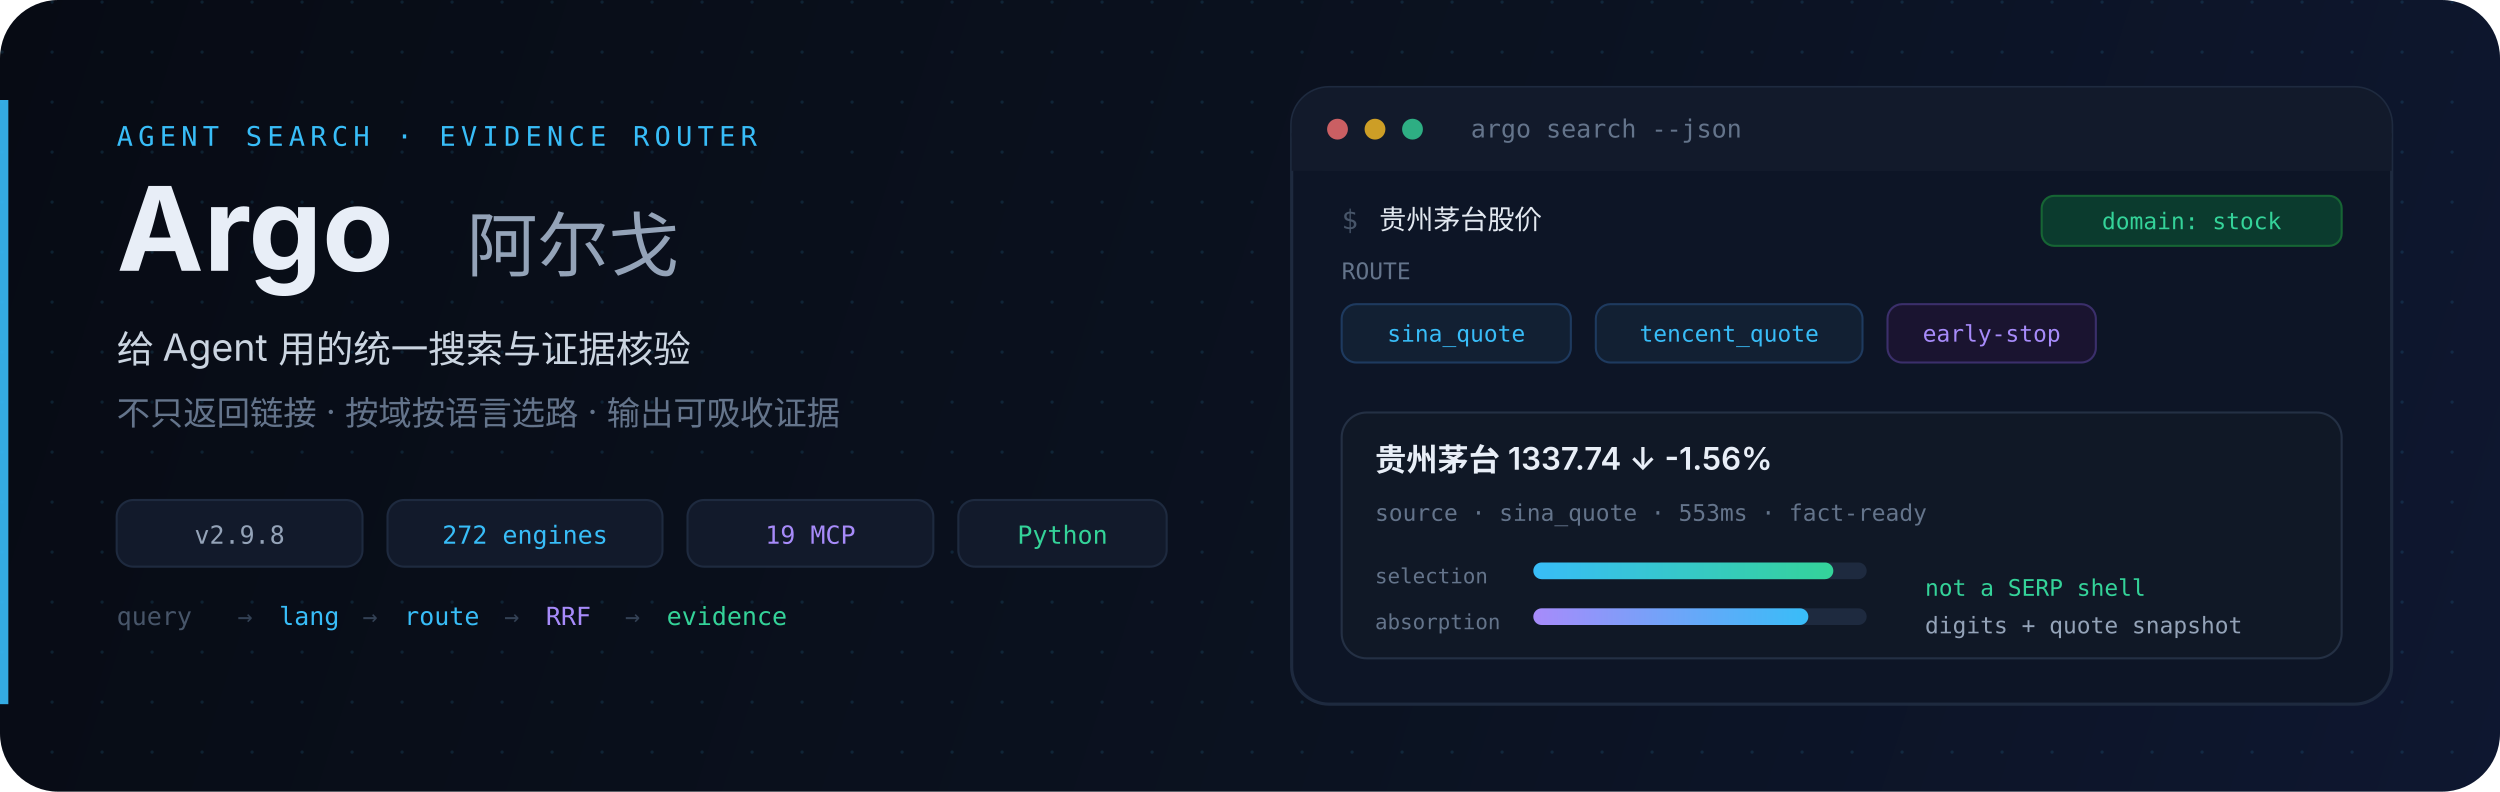
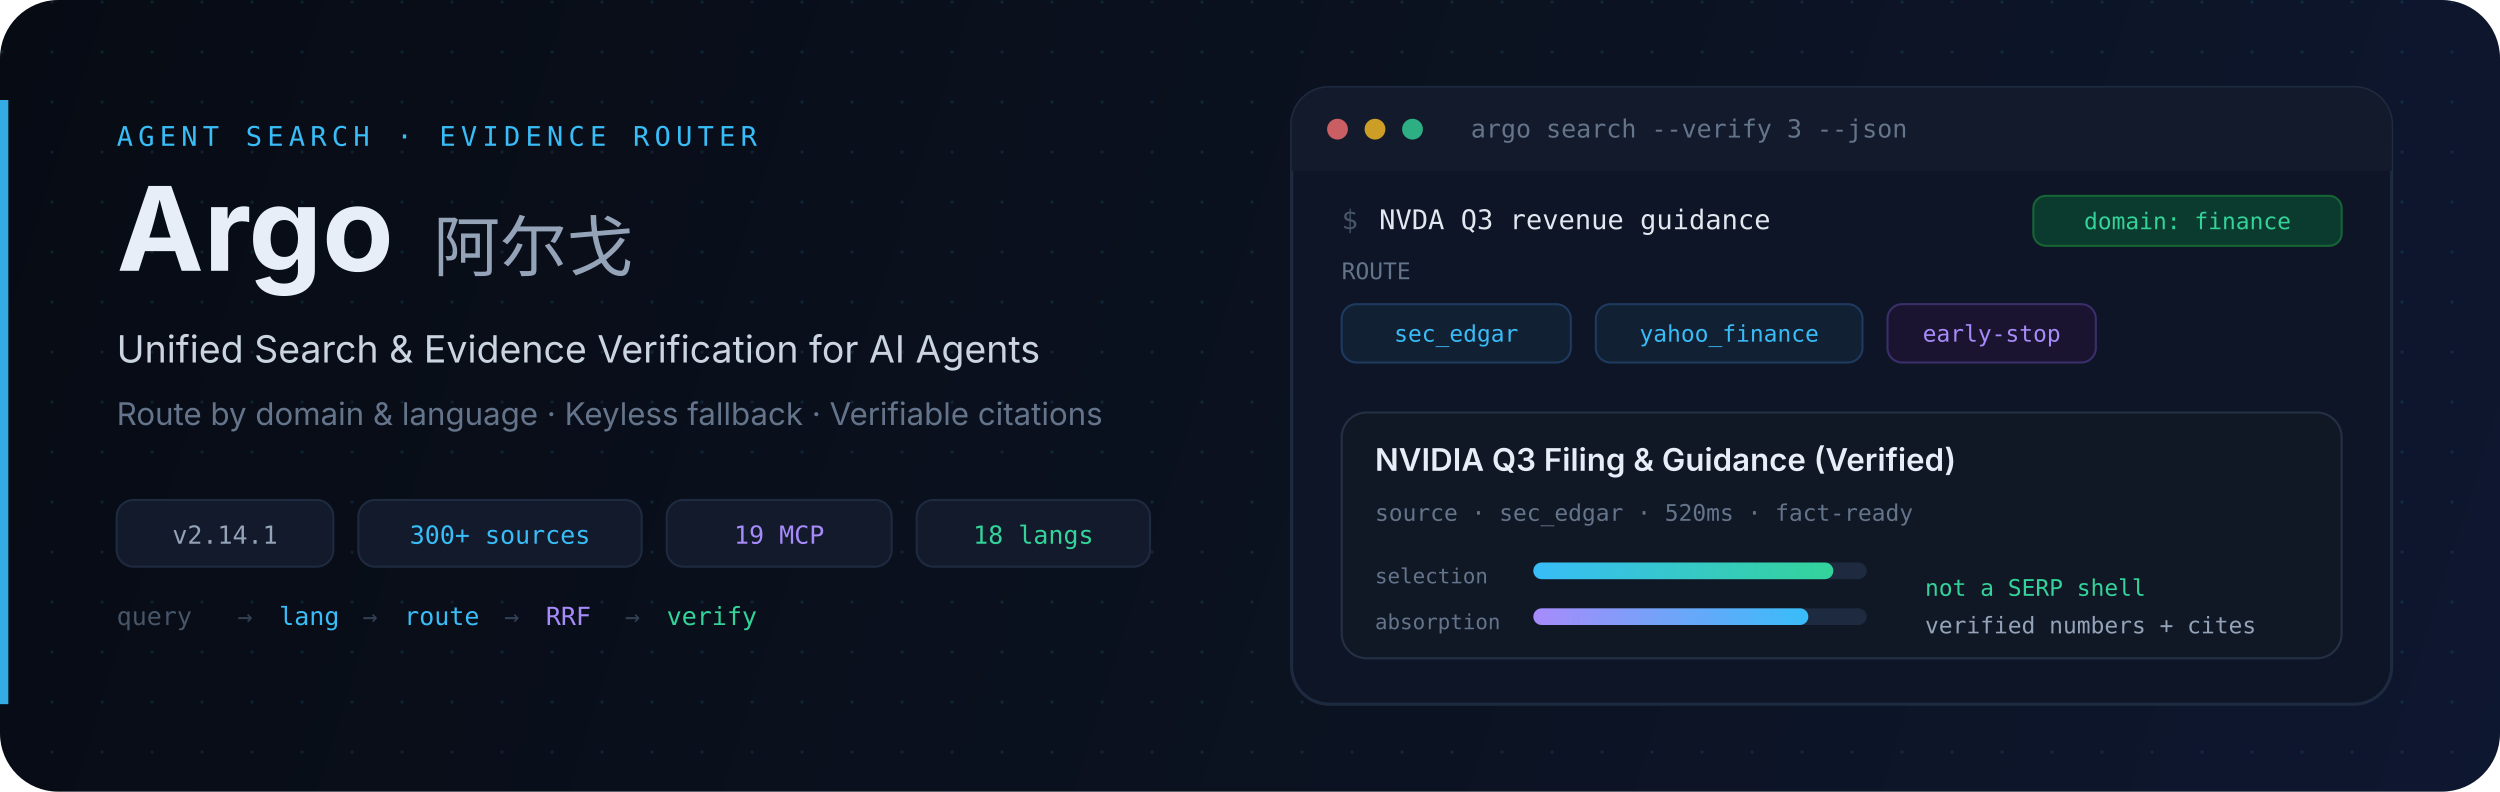
<svg xmlns="http://www.w3.org/2000/svg" width="1200" height="380" viewBox="0 0 1200 380" role="img" aria-labelledby="title desc">
  <defs>
    <linearGradient id="bg" x1="0" y1="0" x2="1200" y2="380" gradientUnits="userSpaceOnUse">
      <stop offset="0%" stop-color="#070B14" />
      <stop offset="55%" stop-color="#0B1220" />
      <stop offset="100%" stop-color="#0E1730" />
    </linearGradient>
    <linearGradient id="route" x1="0" y1="0" x2="1" y2="0">
      <stop offset="0%" stop-color="#38BDF8" stop-opacity="0.15" />
      <stop offset="50%" stop-color="#38BDF8" stop-opacity="0.85" />
      <stop offset="100%" stop-color="#A78BFA" stop-opacity="0.7" />
    </linearGradient>
    <linearGradient id="barA" x1="0" y1="0" x2="1" y2="0">
      <stop offset="0%" stop-color="#38BDF8" />
      <stop offset="100%" stop-color="#34D399" />
    </linearGradient>
    <linearGradient id="barB" x1="0" y1="0" x2="1" y2="0">
      <stop offset="0%" stop-color="#A78BFA" />
      <stop offset="100%" stop-color="#38BDF8" />
    </linearGradient>
    <pattern id="dots" width="24" height="24" patternUnits="userSpaceOnUse">
      <circle cx="1" cy="1" r="0.8" fill="#38BDF8" opacity="0.12" />
    </pattern>
  </defs>
  <rect width="1200" height="380" rx="28" fill="url(#bg)" />
  <rect width="1200" height="380" rx="28" fill="url(#dots)" />
  <rect x="0" y="48" width="4" height="290" fill="#38BDF8" opacity="0.9" />
  <g id="title-block" transform="translate(56 52)">
    <text x="0" y="18" font-family="ui-monospace, SFMono-Regular, Menlo, monospace" font-size="13" fill="#38BDF8" letter-spacing="2.5">AGENT SEARCH · EVIDENCE ROUTER</text>
    <text x="0" y="78" font-family="-apple-system, BlinkMacSystemFont, Segoe UI, PingFang SC, sans-serif" font-size="56" font-weight="700" fill="#E8EEF7">Argo</text>
-     <text x="168" y="78" font-family="-apple-system, BlinkMacSystemFont, Segoe UI, PingFang SC, sans-serif" font-size="34" font-weight="500" fill="#94A3B8">阿尔戈</text>
-     <text x="0" y="122" font-family="-apple-system, BlinkMacSystemFont, Segoe UI, PingFang SC, sans-serif" font-size="18" fill="#CBD5E1">给 Agent 用的统一搜索与证据核验</text>
-     <text x="0" y="152" font-family="-apple-system, BlinkMacSystemFont, Segoe UI, PingFang SC, sans-serif" font-size="16" fill="#64748B">不只返回链接 · 按域按语言选路 · 输出可吸收证据</text>
+     <text x="152" y="78" font-family="-apple-system, BlinkMacSystemFont, Segoe UI, PingFang SC, sans-serif" font-size="32" font-weight="500" fill="#94A3B8">阿尔戈</text>
+     <text x="0" y="122" font-family="-apple-system, BlinkMacSystemFont, Segoe UI, PingFang SC, sans-serif" font-size="18" fill="#CBD5E1">Unified Search &amp; Evidence Verification for AI Agents</text>
+     <text x="0" y="152" font-family="-apple-system, BlinkMacSystemFont, Segoe UI, PingFang SC, sans-serif" font-size="15" fill="#64748B">Route by domain &amp; language · Keyless fallback · Verifiable citations</text>
    <g transform="translate(0 188)">
-       <rect width="118" height="32" rx="8" fill="#121A2B" stroke="#1E2A3F" />
-       <text x="59" y="21" text-anchor="middle" font-family="ui-monospace, Menlo, monospace" font-size="12" fill="#94A3B8">v2.9.8</text>
-       <rect x="130" width="132" height="32" rx="8" fill="#121A2B" stroke="#1E2A3F" />
-       <text x="196" y="21" text-anchor="middle" font-family="ui-monospace, Menlo, monospace" font-size="12" fill="#38BDF8">272 engines</text>
-       <rect x="274" width="118" height="32" rx="8" fill="#121A2B" stroke="#1E2A3F" />
-       <text x="333" y="21" text-anchor="middle" font-family="ui-monospace, Menlo, monospace" font-size="12" fill="#A78BFA">19 MCP</text>
-       <rect x="404" width="100" height="32" rx="8" fill="#121A2B" stroke="#1E2A3F" />
-       <text x="454" y="21" text-anchor="middle" font-family="ui-monospace, Menlo, monospace" font-size="12" fill="#34D399">Python</text>
+       <rect width="104" height="32" rx="8" fill="#121A2B" stroke="#1E2A3F" />
+       <text x="52" y="21" text-anchor="middle" font-family="ui-monospace, Menlo, monospace" font-size="12" fill="#94A3B8">v2.14.1</text>
+       <rect x="116" width="136" height="32" rx="8" fill="#121A2B" stroke="#1E2A3F" />
+       <text x="184" y="21" text-anchor="middle" font-family="ui-monospace, Menlo, monospace" font-size="12" fill="#38BDF8">300+ sources</text>
+       <rect x="264" width="108" height="32" rx="8" fill="#121A2B" stroke="#1E2A3F" />
+       <text x="318" y="21" text-anchor="middle" font-family="ui-monospace, Menlo, monospace" font-size="12" fill="#A78BFA">19 MCP</text>
+       <rect x="384" width="112" height="32" rx="8" fill="#121A2B" stroke="#1E2A3F" />
+       <text x="440" y="21" text-anchor="middle" font-family="ui-monospace, Menlo, monospace" font-size="12" fill="#34D399">18 langs</text>
    </g>
    <g transform="translate(0 248)" font-family="ui-monospace, Menlo, monospace" font-size="12">
      <text x="0" y="0" fill="#475569">query</text>
      <text x="58" y="0" fill="#334155">→</text>
      <text x="78" y="0" fill="#38BDF8">lang</text>
      <text x="118" y="0" fill="#334155">→</text>
      <text x="138" y="0" fill="#38BDF8">route</text>
      <text x="186" y="0" fill="#334155">→</text>
      <text x="206" y="0" fill="#A78BFA">RRF</text>
      <text x="244" y="0" fill="#334155">→</text>
-       <text x="264" y="0" fill="#34D399">evidence</text>
+       <text x="264" y="0" fill="#34D399">verify</text>
    </g>
  </g>
  <g id="project-proof" transform="translate(620 42)">
    <rect width="528" height="296" rx="18" fill="#0D1526" stroke="#1E2A3F" stroke-width="1.5" />
    <rect width="528" height="40" rx="18" fill="#121A2B" />
    <rect y="22" width="528" height="18" fill="#121A2B" />
    <circle cx="22" cy="20" r="5" fill="#F87171" opacity="0.8" />
    <circle cx="40" cy="20" r="5" fill="#FBBF24" opacity="0.8" />
    <circle cx="58" cy="20" r="5" fill="#34D399" opacity="0.8" />
-     <text x="86" y="24" font-family="ui-monospace, Menlo, monospace" font-size="12" fill="#64748B">argo search --json</text>
+     <text x="86" y="24" font-family="ui-monospace, Menlo, monospace" font-size="12" fill="#64748B">argo search --verify 3 --json</text>
    <text x="24" y="68" font-family="ui-monospace, Menlo, monospace" font-size="13" fill="#475569">$</text>
-     <text x="42" y="68" font-family="ui-monospace, Menlo, monospace" font-size="13" fill="#E2E8F0">贵州茅台股价</text>
-     <rect x="360" y="52" width="144" height="24" rx="6" fill="#0B3B2E" stroke="#166534" />
-     <text x="432" y="68" text-anchor="middle" font-family="ui-monospace, Menlo, monospace" font-size="11" fill="#34D399">domain: stock</text>
+     <text x="42" y="68" font-family="ui-monospace, Menlo, monospace" font-size="13" fill="#E2E8F0">NVDA Q3 revenue guidance</text>
+     <rect x="356" y="52" width="148" height="24" rx="6" fill="#0B3B2E" stroke="#166534" />
+     <text x="430" y="68" text-anchor="middle" font-family="ui-monospace, Menlo, monospace" font-size="11" fill="#34D399">domain: finance</text>
    <g transform="translate(24 92)">
      <text x="0" y="0" font-family="ui-monospace, Menlo, monospace" font-size="11" fill="#64748B">ROUTE</text>
      <rect x="0" y="12" width="110" height="28" rx="7" fill="#122033" stroke="#1E3A5F" />
-       <text x="55" y="30" text-anchor="middle" font-family="ui-monospace, Menlo, monospace" font-size="11" fill="#38BDF8">sina_quote</text>
+       <text x="55" y="30" text-anchor="middle" font-family="ui-monospace, Menlo, monospace" font-size="11" fill="#38BDF8">sec_edgar</text>
      <rect x="122" y="12" width="128" height="28" rx="7" fill="#122033" stroke="#1E3A5F" />
-       <text x="186" y="30" text-anchor="middle" font-family="ui-monospace, Menlo, monospace" font-size="11" fill="#38BDF8">tencent_quote</text>
+       <text x="186" y="30" text-anchor="middle" font-family="ui-monospace, Menlo, monospace" font-size="11" fill="#38BDF8">yahoo_finance</text>
      <rect x="262" y="12" width="100" height="28" rx="7" fill="#1A1430" stroke="#3B2F6B" />
      <text x="312" y="30" text-anchor="middle" font-family="ui-monospace, Menlo, monospace" font-size="11" fill="#A78BFA">early-stop</text>
      <path d="M 110 26 L 122 26" stroke="url(#route)" stroke-width="2" />
      <path d="M 250 26 L 262 26" stroke="url(#route)" stroke-width="2" />
    </g>
    <g transform="translate(24 156)">
      <rect width="480" height="118" rx="12" fill="#101826" stroke="#243044" />
-       <text x="16" y="28" font-family="-apple-system, BlinkMacSystemFont, Segoe UI, PingFang SC, sans-serif" font-size="15" font-weight="600" fill="#E8EEF7">贵州茅台 1337.74  ↓ -1.56%</text>
-       <text x="16" y="52" font-family="ui-monospace, Menlo, monospace" font-size="11" fill="#64748B">source · sina_quote · 553ms · fact-ready</text>
+       <text x="16" y="28" font-family="-apple-system, BlinkMacSystemFont, Segoe UI, PingFang SC, sans-serif" font-size="15" font-weight="600" fill="#E8EEF7">NVIDIA Q3 Filing &amp; Guidance (Verified)</text>
+       <text x="16" y="52" font-family="ui-monospace, Menlo, monospace" font-size="11" fill="#64748B">source · sec_edgar · 520ms · fact-ready</text>
      <text x="16" y="82" font-family="ui-monospace, Menlo, monospace" font-size="10" fill="#64748B">selection</text>
      <rect x="92" y="72" width="160" height="8" rx="4" fill="#1E2A3F" />
      <rect x="92" y="72" width="144" height="8" rx="4" fill="url(#barA)" />
      <text x="16" y="104" font-family="ui-monospace, Menlo, monospace" font-size="10" fill="#64748B">absorption</text>
      <rect x="92" y="94" width="160" height="8" rx="4" fill="#1E2A3F" />
      <rect x="92" y="94" width="132" height="8" rx="4" fill="url(#barB)" />
      <text x="280" y="88" font-family="ui-monospace, Menlo, monospace" font-size="11" fill="#34D399">not a SERP shell</text>
-       <text x="280" y="106" font-family="ui-monospace, Menlo, monospace" font-size="11" fill="#94A3B8">digits + quote snapshot</text>
+       <text x="280" y="106" font-family="ui-monospace, Menlo, monospace" font-size="11" fill="#94A3B8">verified numbers + cites</text>
    </g>
  </g>
</svg>
